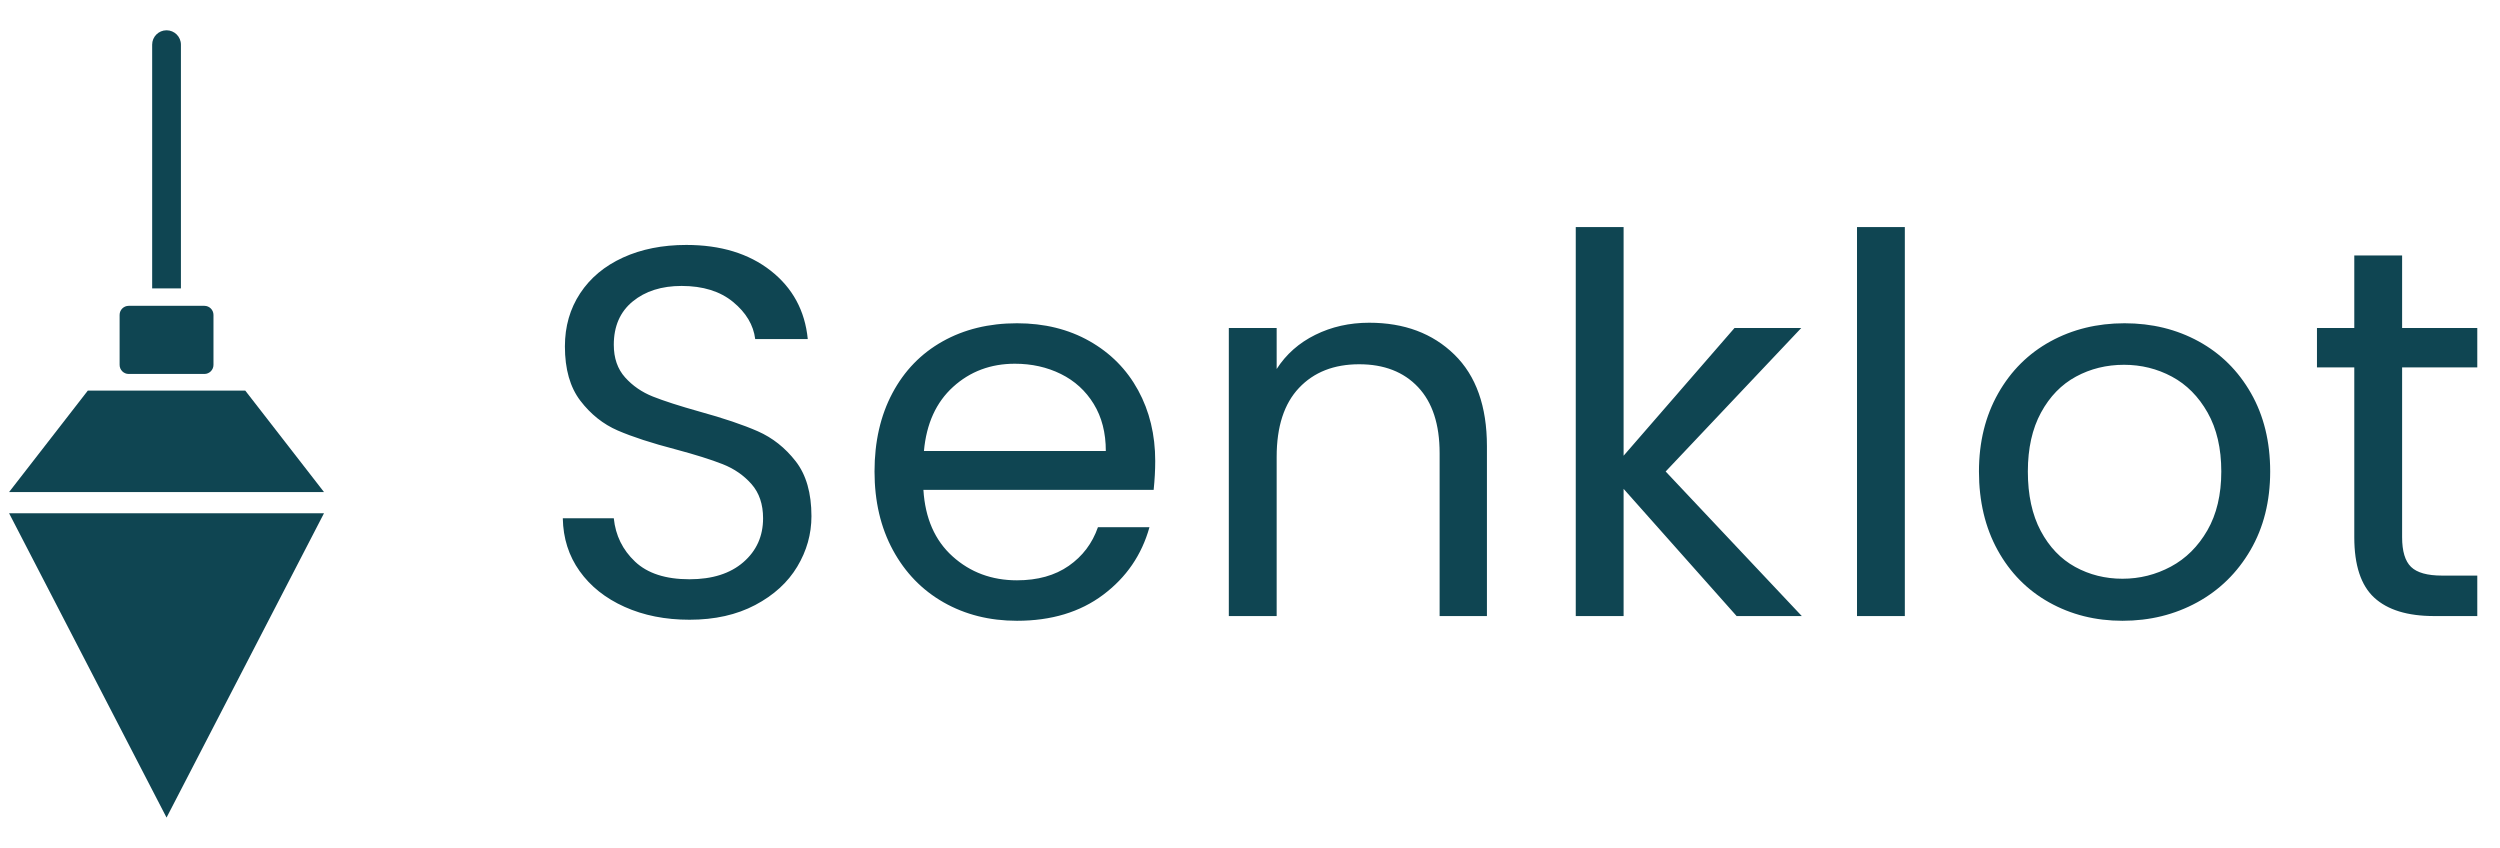
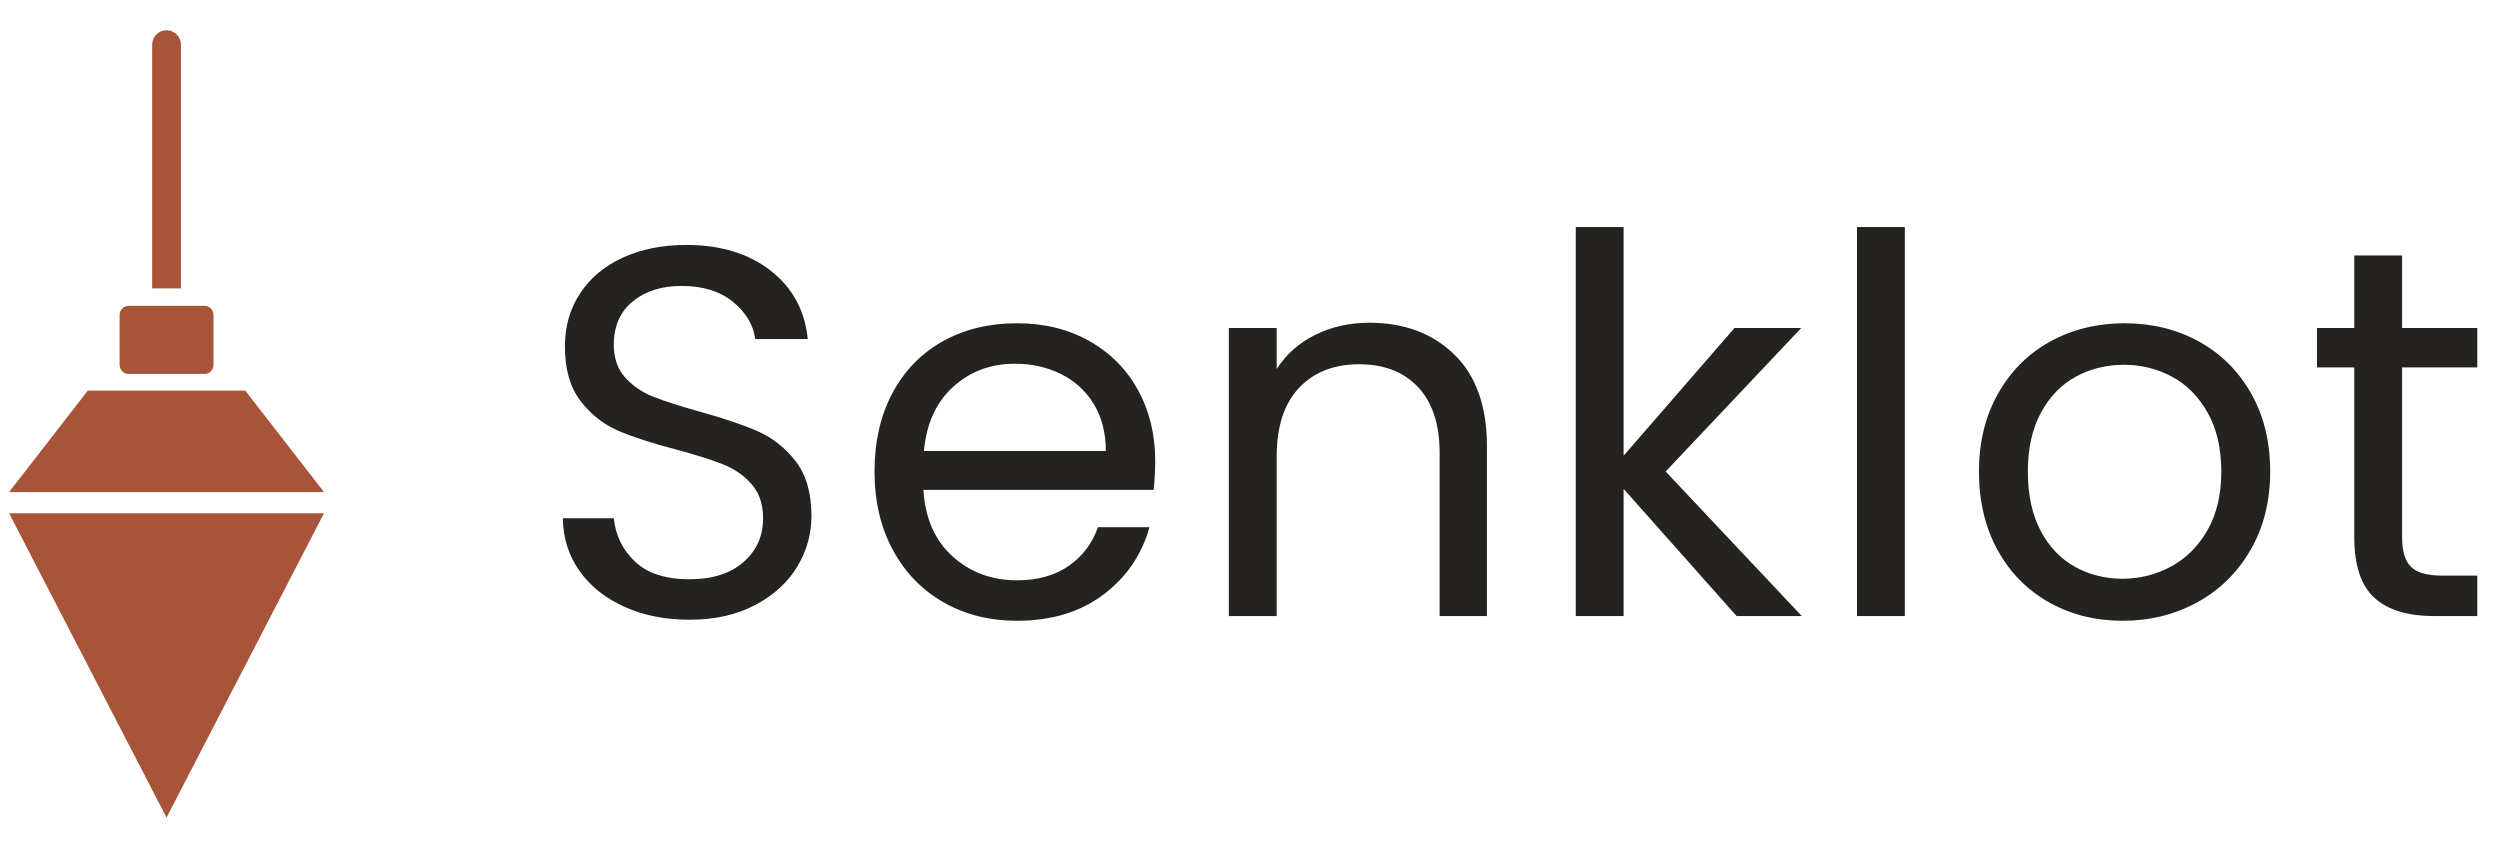
<svg xmlns="http://www.w3.org/2000/svg" viewBox="0 0 165.123 56" width="165.123" height="56" role="img" aria-labelledby="titel">
-   <g fill="#0F4552">
-     <g transform="translate(-21 -4)">
+   <g fill="#25231F">
+     <g transform="translate(-21 -4)" fill="#A85439">
      <path d="M31.05 23.05 V6.95 A0.95 0.95 0 0 1 32.95 6.95 V23.05 Z" />
      <rect x="28.9" y="24.2" width="6.2" height="4.5" rx="0.6" />
      <path d="M26.8 29.8 H37.2 L42.4 36.5 H21.6 Z" />
      <path d="M21.6 37.9 H42.4 L32 58 Z" />
    </g>
    <path transform="translate(35.1936 40.69016)" d="M1.979 -6.458H5.347Q5.52 -4.757 6.753 -3.594Q7.986 -2.43 10.347 -2.43Q12.603 -2.43 13.905 -3.559Q15.207 -4.687 15.207 -6.458Q15.207 -7.847 14.444 -8.715Q13.68 -9.583 12.534 -10.034Q11.388 -10.485 9.444 -11.006Q7.048 -11.631 5.607 -12.256Q4.166 -12.881 3.142 -14.218Q2.118 -15.555 2.118 -17.811Q2.118 -19.79 3.125 -21.318Q4.132 -22.846 5.954 -23.679Q7.777 -24.512 10.138 -24.512Q13.541 -24.512 15.711 -22.811Q17.881 -21.11 18.159 -18.297H14.687Q14.513 -19.686 13.228 -20.745Q11.944 -21.804 9.826 -21.804Q7.847 -21.804 6.597 -20.78Q5.347 -19.756 5.347 -17.916Q5.347 -16.596 6.093 -15.763Q6.84 -14.93 7.934 -14.496Q9.027 -14.062 11.006 -13.506Q13.402 -12.846 14.86 -12.204Q16.318 -11.562 17.36 -10.225Q18.402 -8.888 18.402 -6.597Q18.402 -4.826 17.464 -3.264Q16.527 -1.701 14.687 -0.729Q12.846 0.243 10.347 0.243Q7.951 0.243 6.059 -0.608Q4.166 -1.458 3.09 -2.969Q2.014 -4.479 1.979 -6.458ZM41.004 -8.333H25.797Q25.971 -5.52 27.724 -3.941Q29.477 -2.361 31.977 -2.361Q34.026 -2.361 35.397 -3.316Q36.768 -4.271 37.324 -5.868H40.727Q39.963 -3.125 37.671 -1.406Q35.38 0.312 31.977 0.312Q29.269 0.312 27.134 -0.903Q24.998 -2.118 23.783 -4.357Q22.568 -6.597 22.568 -9.548Q22.568 -12.499 23.748 -14.721Q24.929 -16.943 27.064 -18.141Q29.2 -19.339 31.977 -19.339Q34.685 -19.339 36.768 -18.159Q38.852 -16.978 39.98 -14.912Q41.108 -12.846 41.108 -10.242Q41.108 -9.34 41.004 -8.333ZM31.838 -16.666Q29.443 -16.666 27.759 -15.138Q26.075 -13.61 25.832 -10.902H37.845Q37.845 -12.708 37.046 -14.01Q36.248 -15.312 34.876 -15.989Q33.505 -16.666 31.838 -16.666ZM63.017 -11.215V0.0H59.892V-10.763Q59.892 -13.61 58.468 -15.121Q57.045 -16.631 54.58 -16.631Q52.08 -16.631 50.604 -15.068Q49.129 -13.506 49.129 -10.52V0.0H45.969V-19.027H49.129V-16.318Q50.066 -17.777 51.681 -18.575Q53.295 -19.374 55.24 -19.374Q58.712 -19.374 60.864 -17.273Q63.017 -15.173 63.017 -11.215ZM79.509 0.0 72.044 -8.402V0.0H68.884V-25.693H72.044V-10.59L79.37 -19.027H83.779L74.822 -9.548L83.814 0.0ZM90.619 -25.693V0.0H87.46V-25.693ZM95.515 -9.548Q95.515 -12.464 96.782 -14.704Q98.049 -16.943 100.237 -18.141Q102.424 -19.339 105.132 -19.339Q107.84 -19.339 110.028 -18.141Q112.215 -16.943 113.482 -14.721Q114.75 -12.499 114.75 -9.548Q114.75 -6.597 113.448 -4.357Q112.146 -2.118 109.924 -0.903Q107.701 0.312 104.993 0.312Q102.32 0.312 100.15 -0.903Q97.98 -2.118 96.747 -4.357Q95.515 -6.597 95.515 -9.548ZM111.521 -9.548Q111.521 -11.84 110.618 -13.437Q109.715 -15.034 108.257 -15.815Q106.799 -16.596 105.097 -16.596Q103.361 -16.596 101.921 -15.815Q100.48 -15.034 99.612 -13.437Q98.744 -11.84 98.744 -9.548Q98.744 -7.222 99.594 -5.625Q100.445 -4.028 101.868 -3.246Q103.292 -2.465 104.993 -2.465Q106.695 -2.465 108.188 -3.264Q109.68 -4.062 110.601 -5.659Q111.521 -7.256 111.521 -9.548ZM123.464 -16.423V-5.208Q123.464 -3.819 124.055 -3.246Q124.645 -2.673 126.103 -2.673H128.429V0.0H125.582Q122.944 0.0 121.624 -1.215Q120.305 -2.43 120.305 -5.208V-16.423H117.84V-19.027H120.305V-23.818H123.464V-19.027H128.429V-16.423Z" />
  </g>
</svg>
